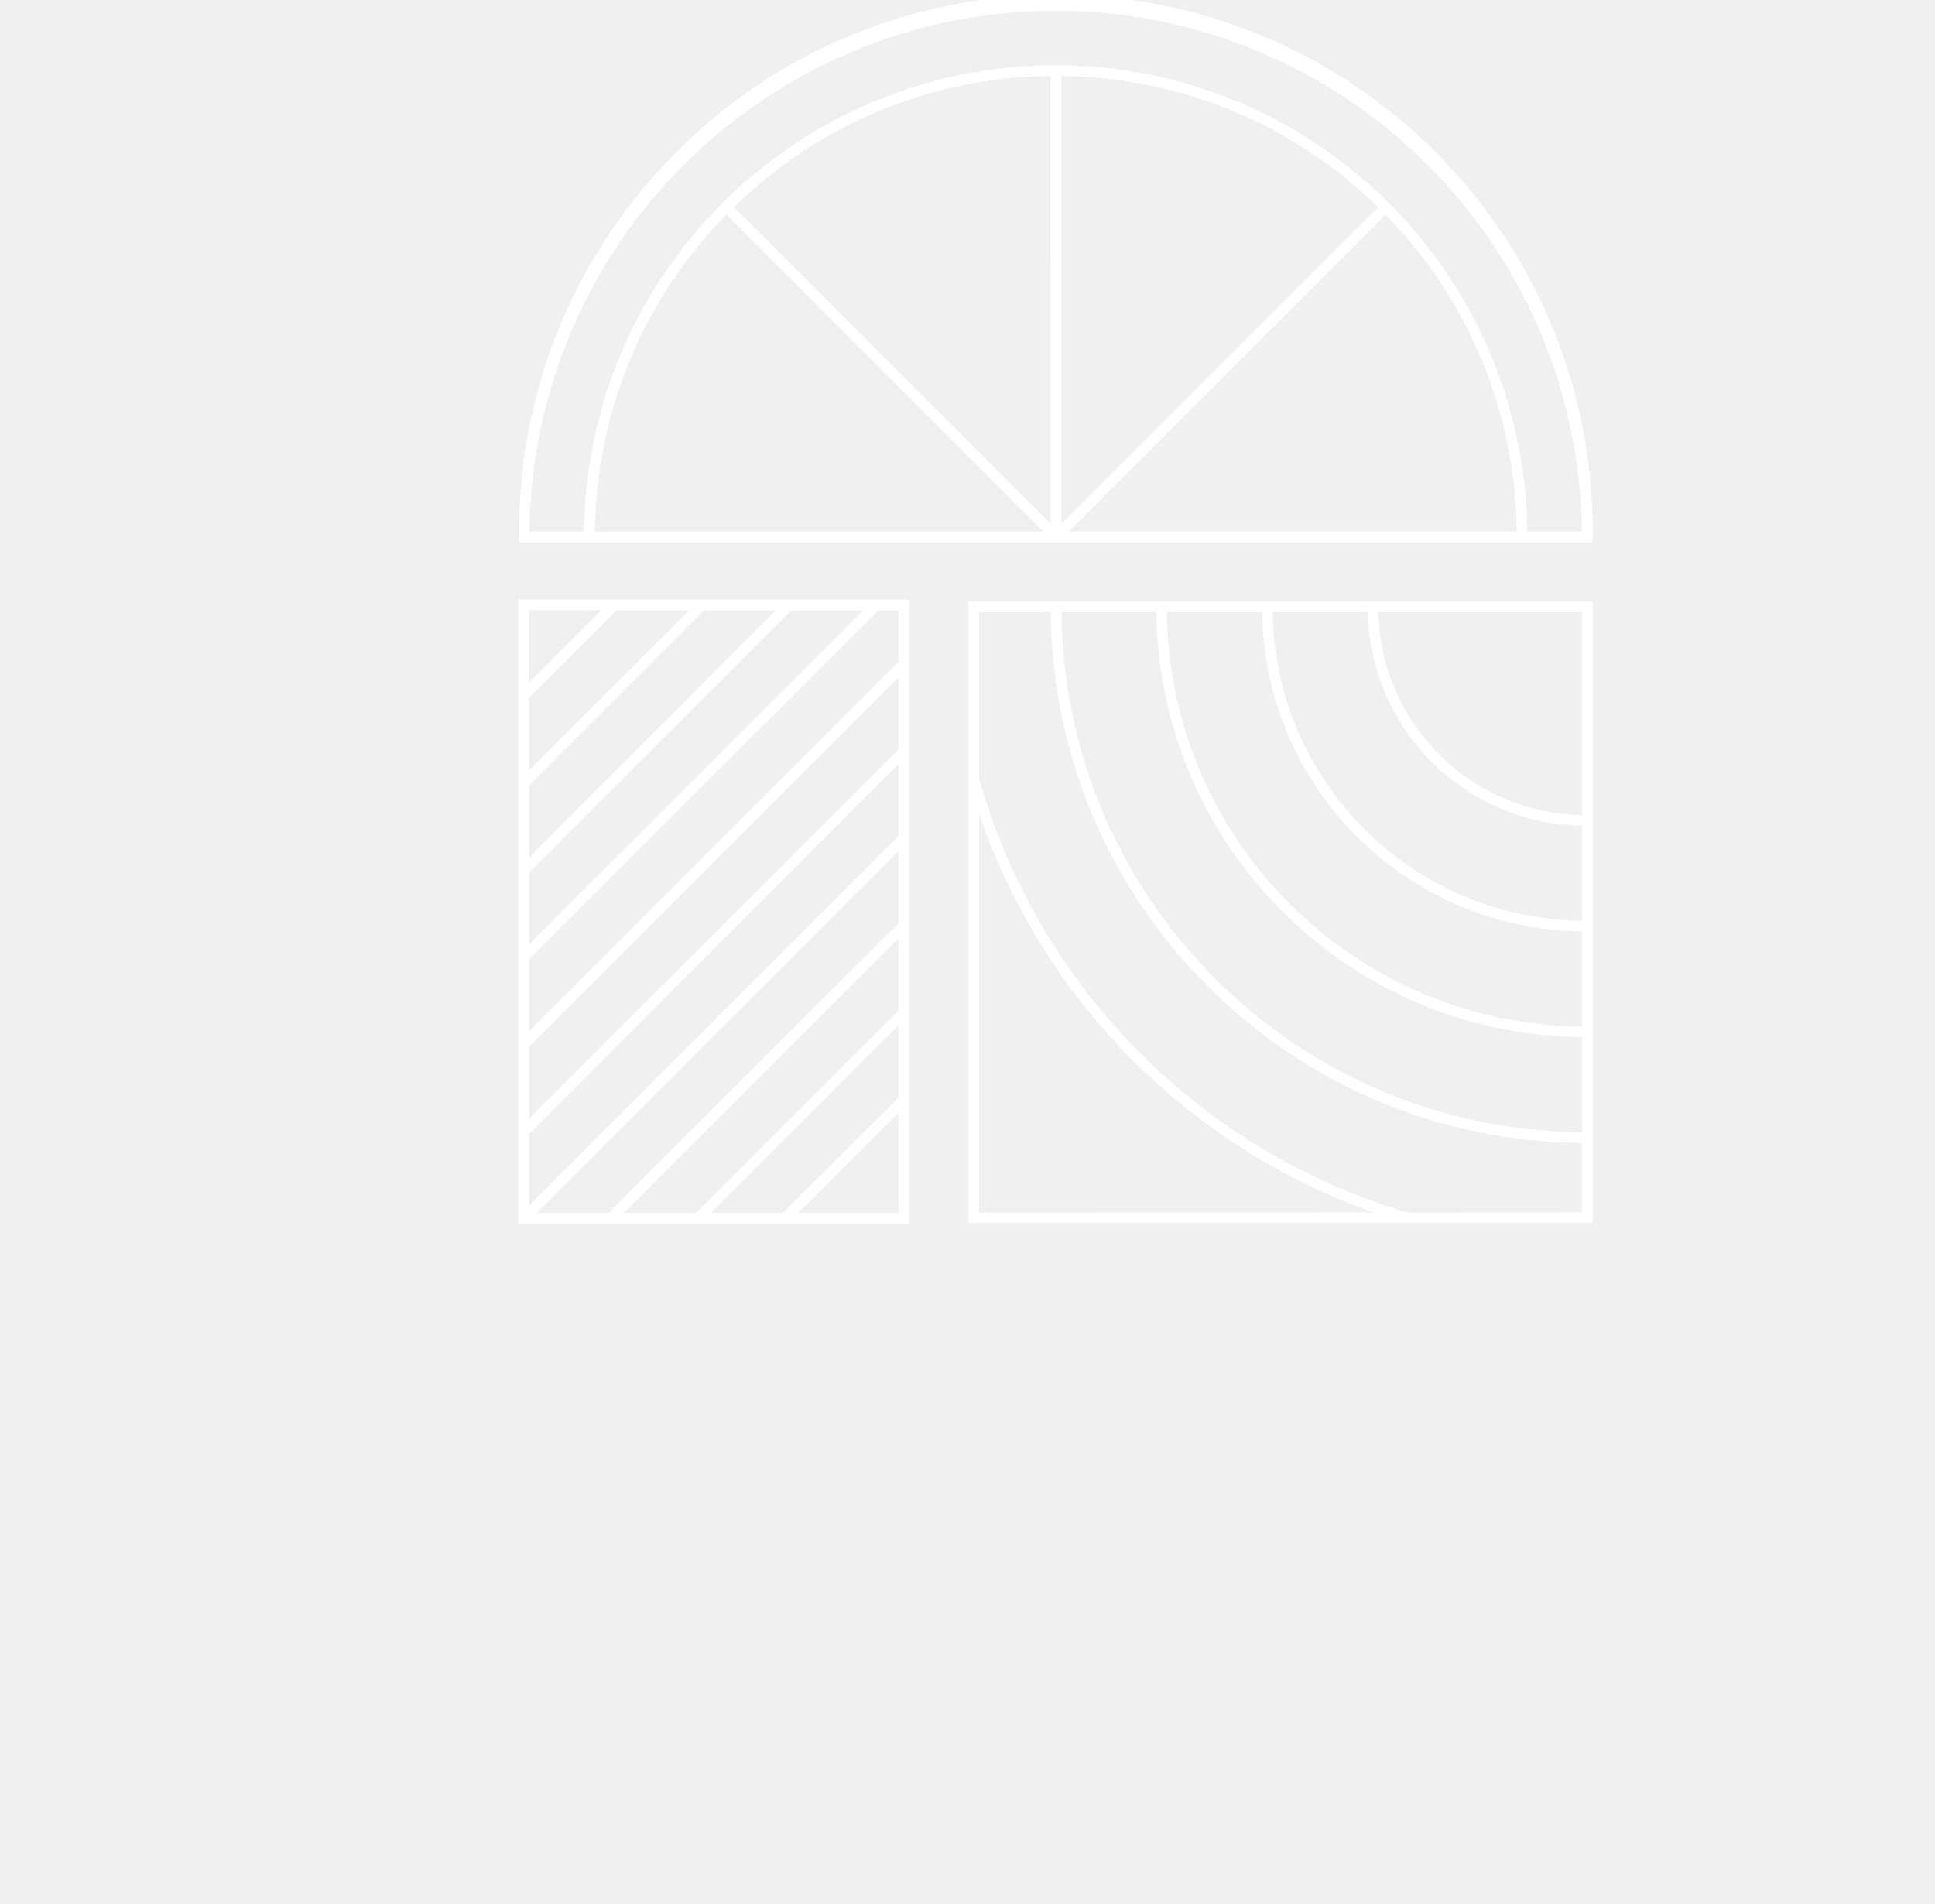
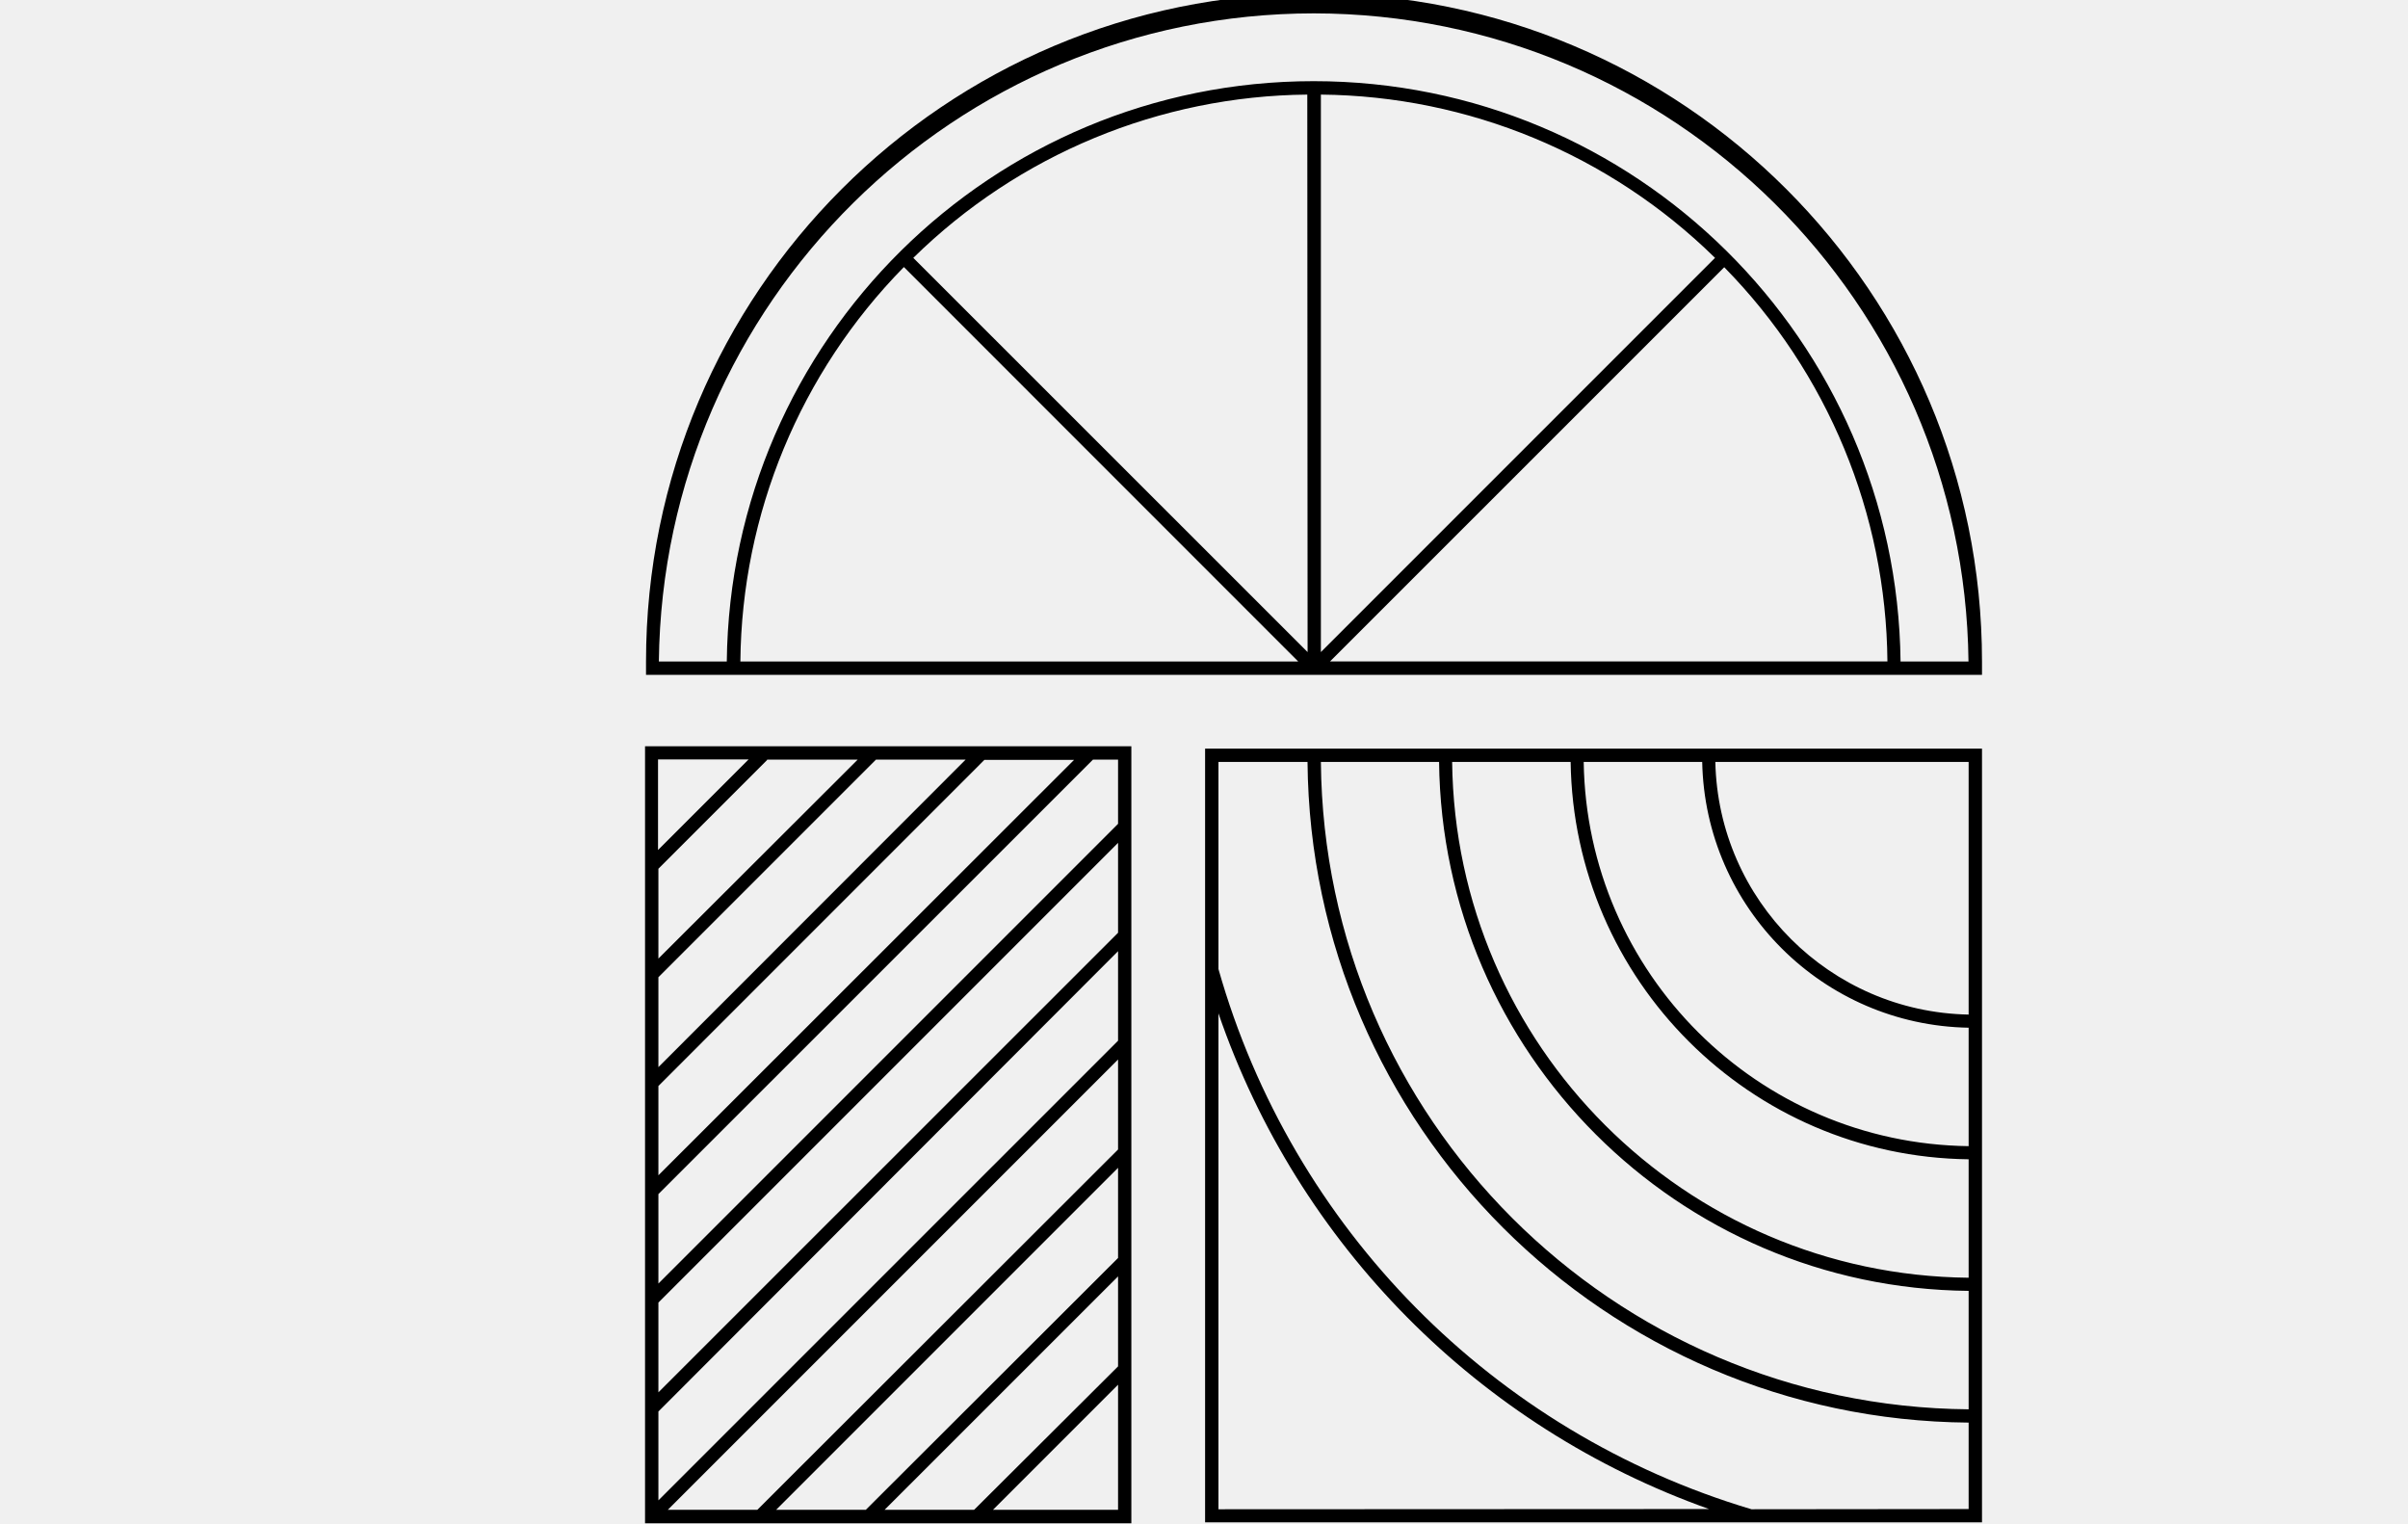
- <svg xmlns="http://www.w3.org/2000/svg" viewBox="0 0 319.03 313.87">
+ <svg xmlns="http://www.w3.org/2000/svg" viewBox="0 0 319.03 201.87">
  <defs>
-     <style>.cls-1{fill:#fff;}</style>
+     <style>.cls-1{fill:#000;}</style>
  </defs>
-   <g id="Livello_2" data-name="Livello 2">
-     <g id="Livello_1-2" data-name="Livello 1">
-       <path class="cls-1" d="M262.59,89.4l0-1.77a88.49,88.49,0,0,0-177,0l0,1.77Zm-34.15-54a75.42,75.42,0,0,1,21.62,52.22H176.21ZM175,86.38V12.53a75.53,75.53,0,0,1,52.22,21.63Zm-1.76,0L121,34.16A75.46,75.46,0,0,1,173.2,12.53Zm-53.48-51L172,87.63H98.09A75.51,75.51,0,0,1,119.72,35.41ZM174.08,1.77A86.83,86.83,0,0,1,260.8,87.63h-9a77.76,77.76,0,0,0-155.51,0h-9A86.84,86.84,0,0,1,174.08,1.77Z" />
-       <path class="cls-1" d="M262.59,99.17H159.66V201.66H262.59v-13.2h0V99.17Zm-1.77,1.76V134.4a34.22,34.22,0,0,1-33.56-33.47Zm-35.3,0a35.94,35.94,0,0,0,35.3,35.21v15.69a51.66,51.66,0,0,1-51-50.9Zm-17.43,0a53.39,53.39,0,0,0,52.73,52.64v15.69a69.12,69.12,0,0,1-68.43-68.33Zm-17.43,0A70.84,70.84,0,0,0,260.82,171v15.69A86.54,86.54,0,0,1,175,100.93Zm-29.23,99V134.24a106.36,106.36,0,0,0,65,65.66Zm70.62,0a104.43,104.43,0,0,1-70.62-71.56V100.93h11.8a88.3,88.3,0,0,0,87.59,87.52V199.9Z" />
-       <path class="cls-1" d="M85.46,201.79h64.43V98.86H85.46ZM148.13,181,129.06,200H117.2l30.93-30.92Zm0-14.36L114.71,200H102.83l45.3-45.3Zm0-14.37L100.34,200H88.48l59.65-59.65Zm0-28.71-60.9,60.88V172.55l60.9-60.9Zm-60.9,20.3,43.19-43.2H142.3L87.23,155.69Zm0-2.5V129.45l28.82-28.82h11.88Zm0-14.38V115.08l14.4-14.4,0-.05h12Zm0,60L148.13,126v11.86l-60.9,60.89ZM131.56,200l16.57-16.57V200Zm16.57-90.87-60.9,60.9V158.18l57.57-57.55h3.33Zm-48.95-8.53-12,12v-12Z" />
-     </g>
-   </g>
+   <path class="cls-1" d="M262.59,89.4l0-1.77a88.49,88.49,0,0,0-177,0l0,1.77Zm-34.15-54a75.42,75.42,0,0,1,21.62,52.22H176.21ZM175,86.38V12.53a75.53,75.53,0,0,1,52.22,21.63Zm-1.76,0L121,34.16A75.46,75.46,0,0,1,173.2,12.53Zm-53.48-51L172,87.63H98.09A75.51,75.51,0,0,1,119.72,35.41ZM174.08,1.77A86.83,86.83,0,0,1,260.8,87.63h-9a77.76,77.76,0,0,0-155.51,0h-9A86.84,86.84,0,0,1,174.08,1.77Z" />
+   <path class="cls-1" d="M262.59,99.17H159.66V201.66H262.59v-13.2h0V99.17Zm-1.77,1.76V134.4a34.22,34.22,0,0,1-33.56-33.47Zm-35.3,0a35.94,35.94,0,0,0,35.3,35.21v15.69a51.66,51.66,0,0,1-51-50.9Zm-17.43,0a53.39,53.39,0,0,0,52.73,52.64v15.69a69.12,69.12,0,0,1-68.43-68.33Zm-17.43,0A70.84,70.84,0,0,0,260.82,171v15.69A86.54,86.54,0,0,1,175,100.93Zm-29.23,99V134.24a106.36,106.36,0,0,0,65,65.66Zm70.62,0a104.43,104.43,0,0,1-70.62-71.56V100.93h11.8a88.3,88.3,0,0,0,87.59,87.52V199.9Z" />
+   <path class="cls-1" d="M85.46,201.79h64.43V98.86H85.46ZM148.13,181,129.06,200H117.2l30.93-30.92Zm0-14.36L114.71,200H102.83l45.3-45.3Zm0-14.37L100.34,200H88.48l59.65-59.65Zm0-28.71-60.9,60.88V172.55l60.9-60.9Zm-60.9,20.3,43.19-43.2H142.3L87.23,155.69Zm0-2.5V129.45l28.82-28.82h11.88Zm0-14.38V115.08l14.4-14.4,0-.05h12Zm0,60L148.13,126v11.86l-60.9,60.89ZM131.56,200l16.57-16.57V200Zm16.57-90.87-60.9,60.9V158.18l57.57-57.55h3.33Zm-48.95-8.53-12,12v-12Z" />
</svg>
